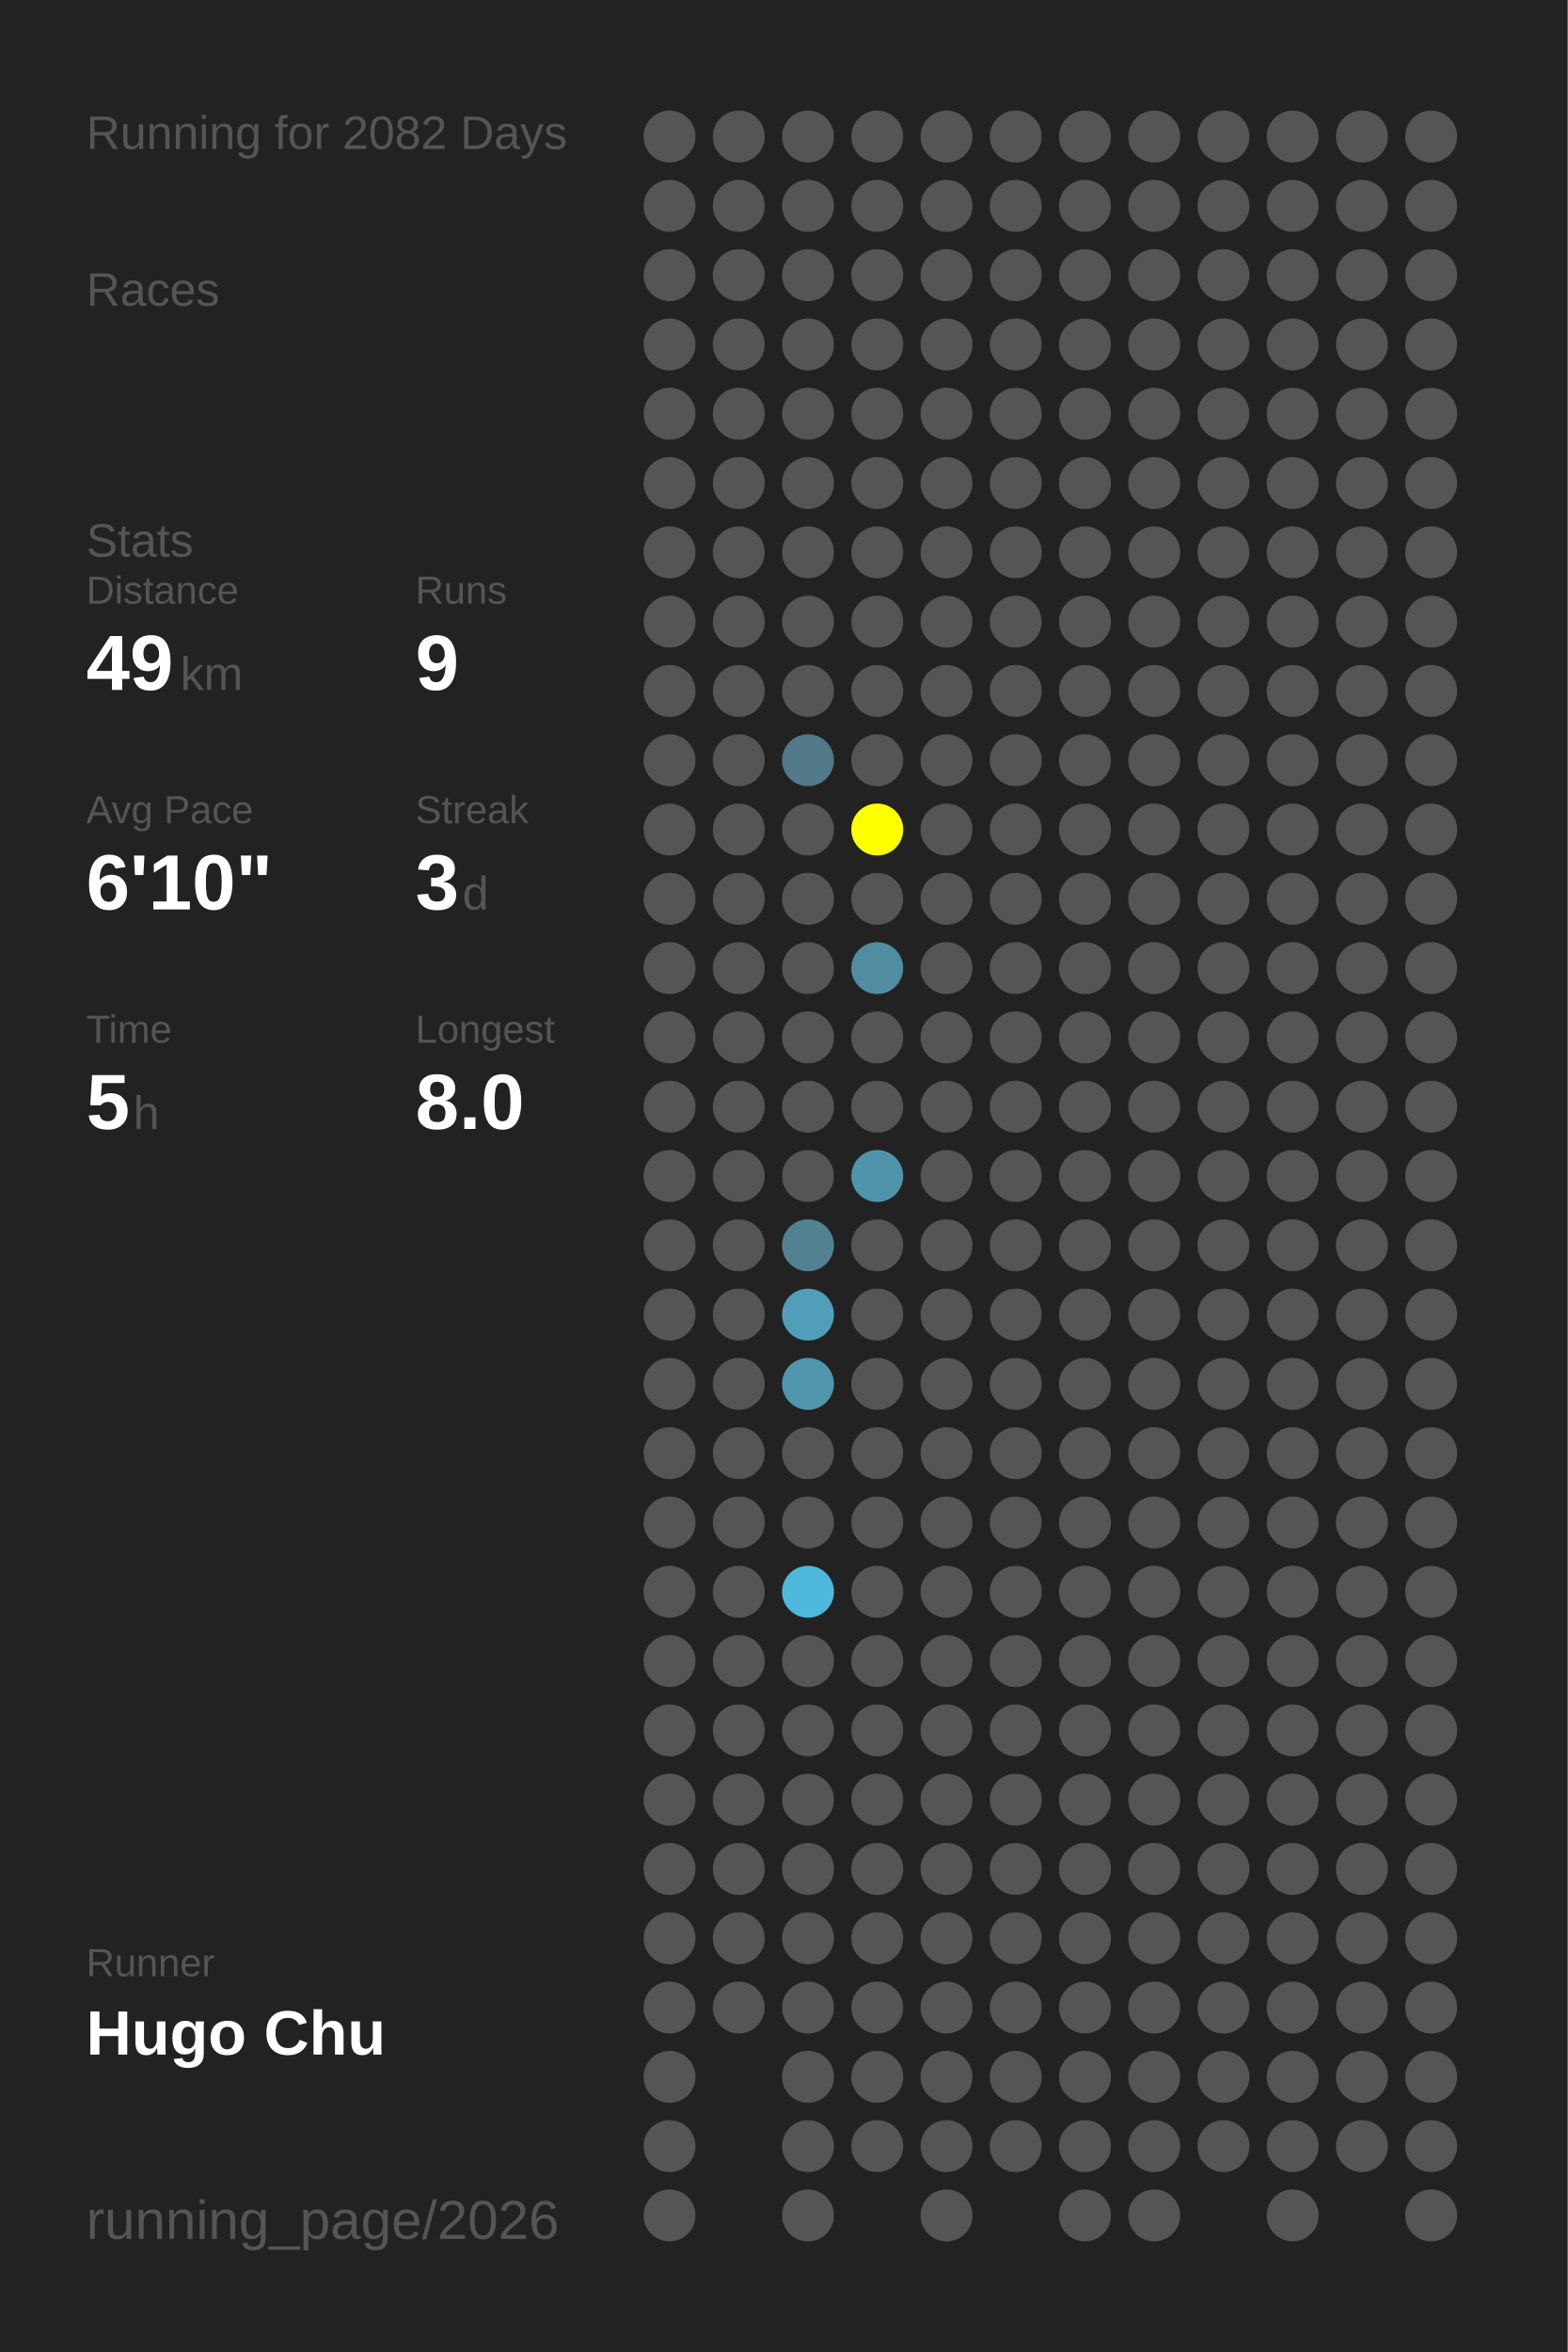
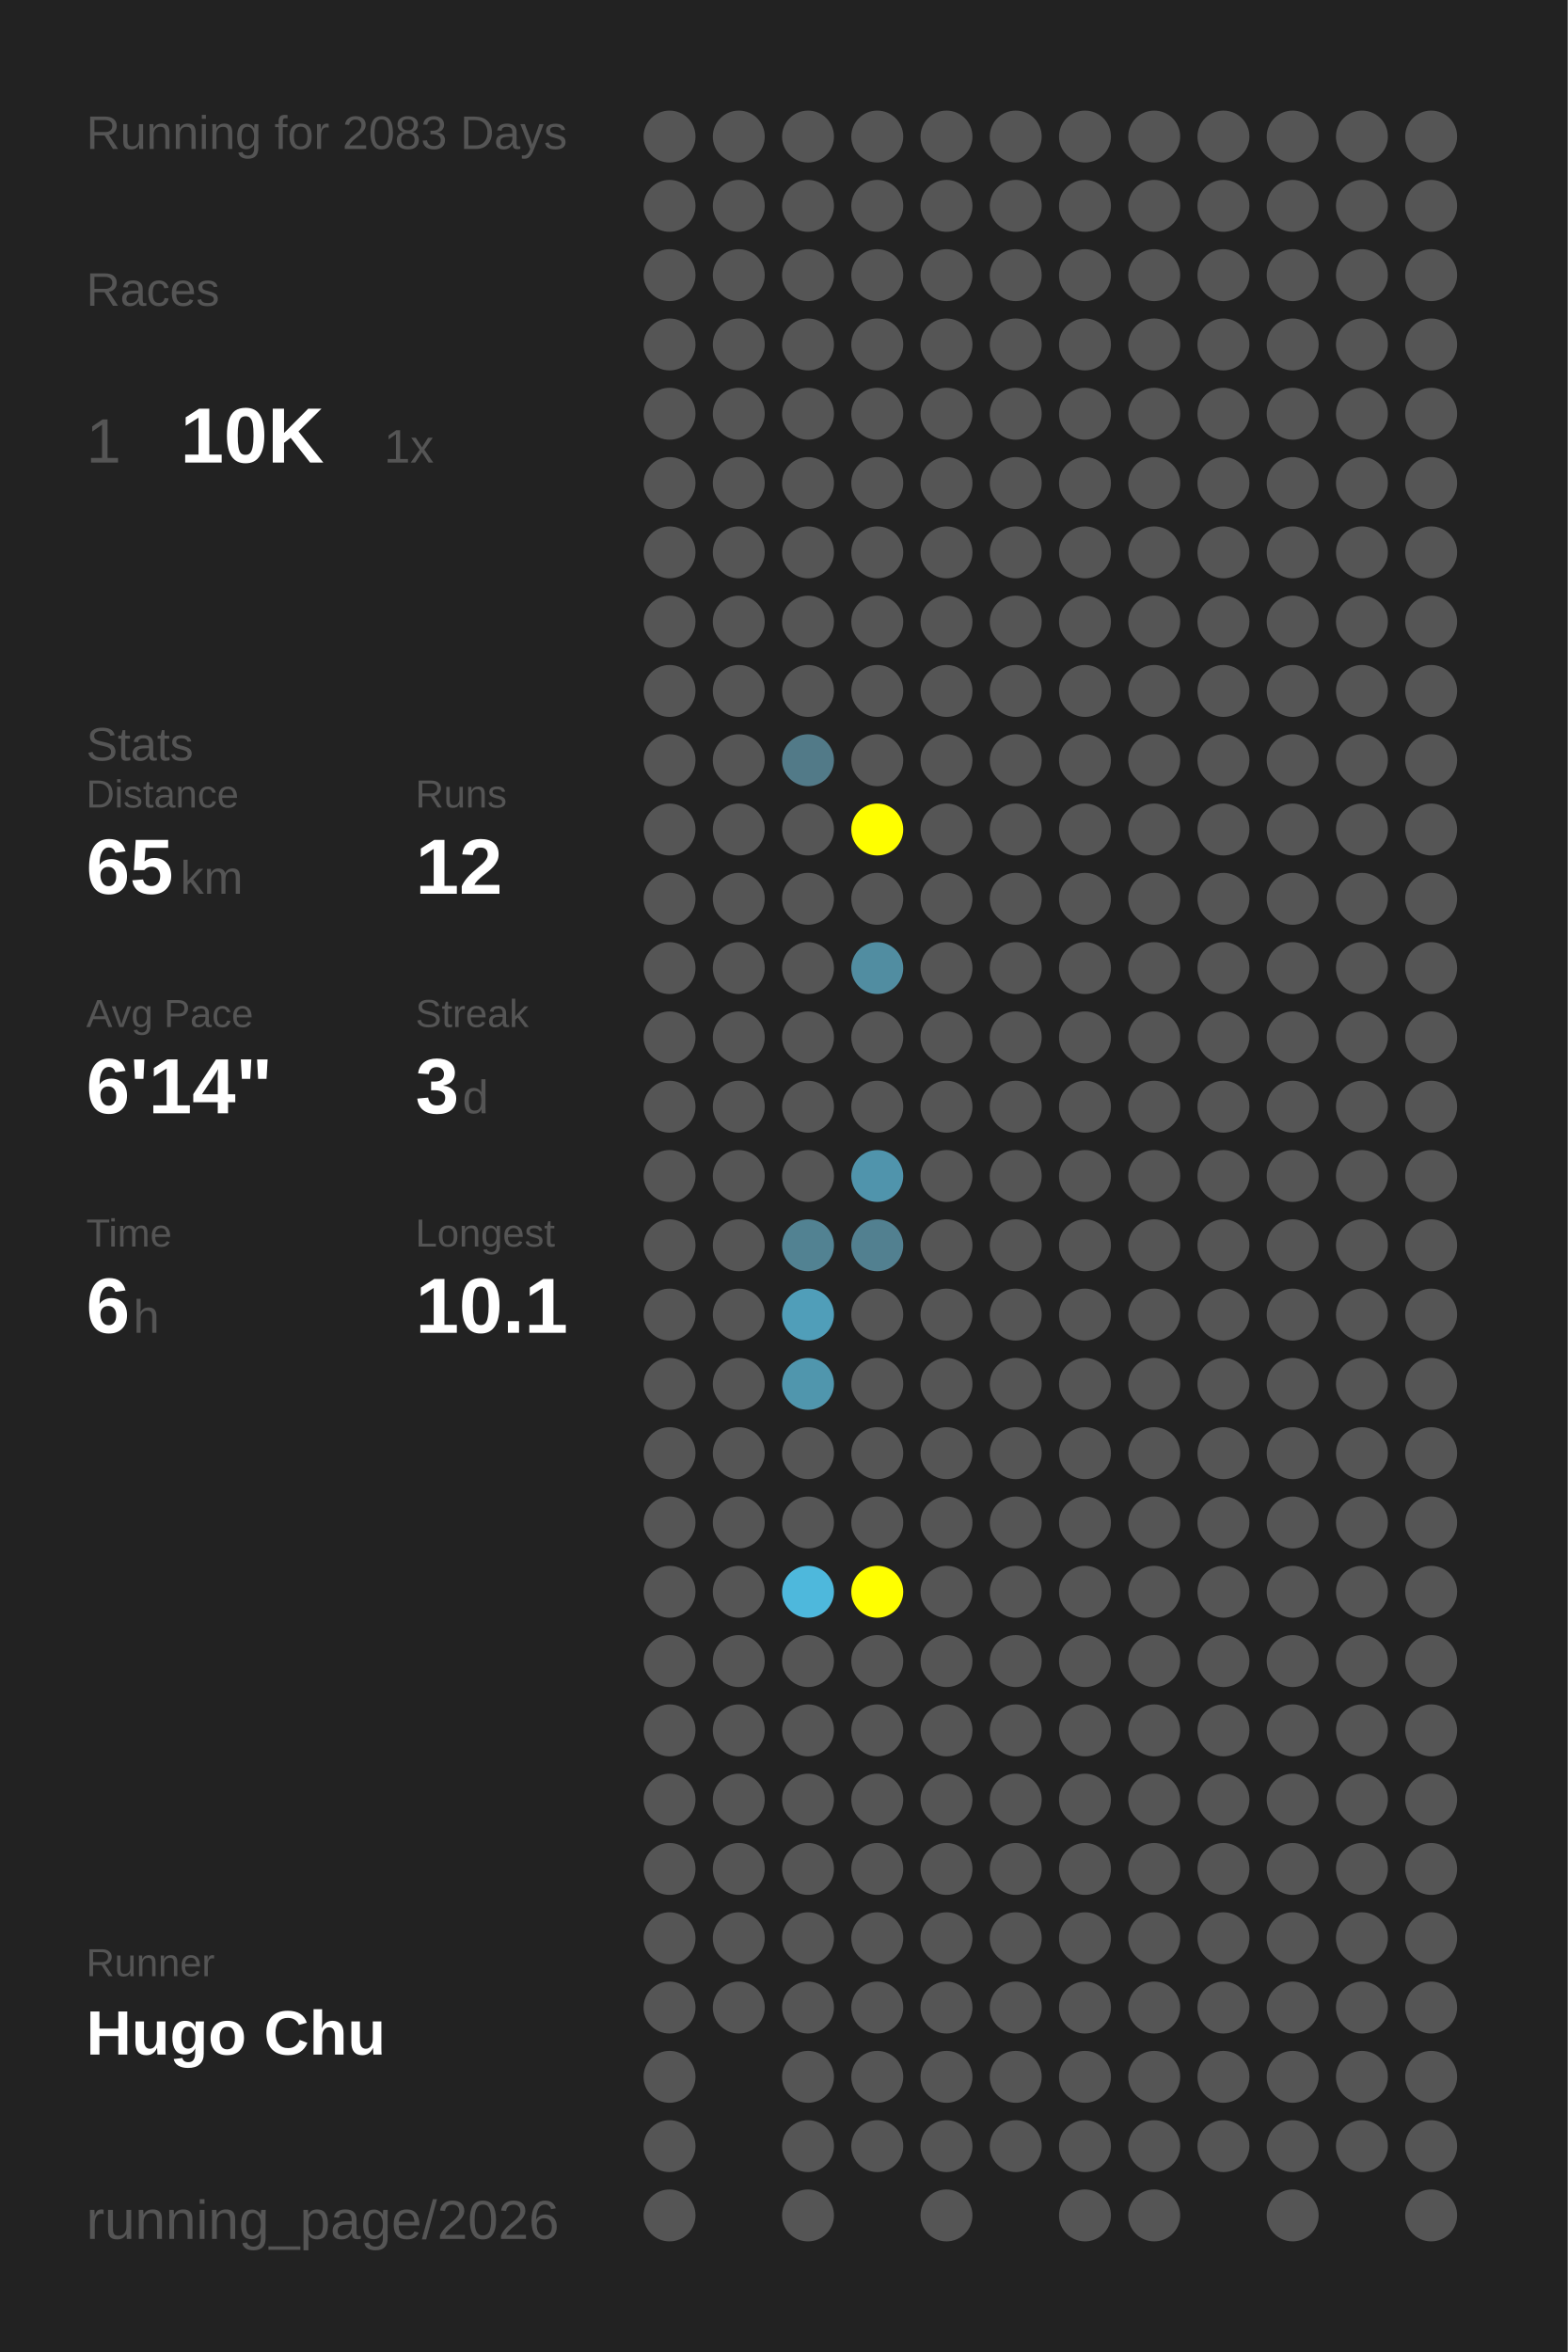
<svg xmlns="http://www.w3.org/2000/svg" baseProfile="full" height="300mm" version="1.1" viewBox="0,0,200,300" width="200mm">
  <defs />
  <rect fill="#222222" height="300" width="200" x="0" y="0" />
-   <text fill="#555555" style="font-size:6px; font-family:Arial;" x="11" y="19">Running for 2082 Days</text>
+   <text fill="#555555" style="font-size:6px; font-family:Arial;" x="11" y="19">Running for 2083 Days</text>
  <text fill="#555555" style="font-size:6px; font-family:Arial;" x="11" y="39">Races</text>
-   <text fill="#555555" style="font-size:6px; font-family:Arial;" x="11" y="71">Stats</text>
-   <text fill="#555555" style="font-size:5px; font-family:Arial;" x="11" y="77">Distance</text>
-   <text fill="#FFFFFF" style="font-size:10px; font-family:Arial; font-weight:bold;" x="11" y="88">49</text>
-   <text fill="#555555" style="font-size:6px; font-family:Arial;" x="23" y="88">km</text>
-   <text fill="#555555" style="font-size:5px; font-family:Arial;" x="53" y="77">Runs</text>
-   <text fill="#FFFFFF" style="font-size:10px; font-family:Arial; font-weight:bold;" x="53" y="88">9</text>
-   <text fill="#555555" style="font-size:5px; font-family:Arial;" x="11" y="105">Avg Pace</text>
-   <text fill="#FFFFFF" style="font-size:10px; font-family:Arial; font-weight:bold;" x="11" y="116">6'10"</text>
-   <text fill="#555555" style="font-size:5px; font-family:Arial;" x="53" y="105">Streak</text>
-   <text fill="#FFFFFF" style="font-size:10px; font-family:Arial; font-weight:bold;" x="53" y="116">3</text>
-   <text fill="#555555" style="font-size:6px; font-family:Arial;" x="59" y="116">d</text>
-   <text fill="#555555" style="font-size:5px; font-family:Arial;" x="11" y="133">Time</text>
-   <text fill="#FFFFFF" style="font-size:10px; font-family:Arial; font-weight:bold;" x="11" y="144">5</text>
-   <text fill="#555555" style="font-size:6px; font-family:Arial;" x="17" y="144">h</text>
-   <text fill="#555555" style="font-size:5px; font-family:Arial;" x="53" y="133">Longest</text>
-   <text fill="#FFFFFF" style="font-size:10px; font-family:Arial; font-weight:bold;" x="53" y="144">8.0</text>
+   <text fill="#555555" style="font-size:8px; font-family:Arial;" x="11" y="59">1</text>
+   <text fill="#FFFFFF" style="font-size:10px; font-family:Arial; font-weight:bold;" x="23" y="59">10K</text>
+   <text fill="#555555" style="font-size:6px; font-family:Arial;" x="49" y="59">1x</text>
+   <text fill="#555555" style="font-size:6px; font-family:Arial;" x="11" y="97">Stats</text>
+   <text fill="#555555" style="font-size:5px; font-family:Arial;" x="11" y="103">Distance</text>
+   <text fill="#FFFFFF" style="font-size:10px; font-family:Arial; font-weight:bold;" x="11" y="114">65</text>
+   <text fill="#555555" style="font-size:6px; font-family:Arial;" x="23" y="114">km</text>
+   <text fill="#555555" style="font-size:5px; font-family:Arial;" x="53" y="103">Runs</text>
+   <text fill="#FFFFFF" style="font-size:10px; font-family:Arial; font-weight:bold;" x="53" y="114">12</text>
+   <text fill="#555555" style="font-size:5px; font-family:Arial;" x="11" y="131">Avg Pace</text>
+   <text fill="#FFFFFF" style="font-size:10px; font-family:Arial; font-weight:bold;" x="11" y="142">6'14"</text>
+   <text fill="#555555" style="font-size:5px; font-family:Arial;" x="53" y="131">Streak</text>
+   <text fill="#FFFFFF" style="font-size:10px; font-family:Arial; font-weight:bold;" x="53" y="142">3</text>
+   <text fill="#555555" style="font-size:6px; font-family:Arial;" x="59" y="142">d</text>
+   <text fill="#555555" style="font-size:5px; font-family:Arial;" x="11" y="159">Time</text>
+   <text fill="#FFFFFF" style="font-size:10px; font-family:Arial; font-weight:bold;" x="11" y="170">6</text>
+   <text fill="#555555" style="font-size:6px; font-family:Arial;" x="17" y="170">h</text>
+   <text fill="#555555" style="font-size:5px; font-family:Arial;" x="53" y="159">Longest</text>
+   <text fill="#FFFFFF" style="font-size:10px; font-family:Arial; font-weight:bold;" x="53" y="170">10.1</text>
  <text fill="#555555" style="font-size:5px; font-family:Arial;" x="11" y="252.065">Runner</text>
  <text fill="#FFFFFF" style="font-size:8px; font-family:Arial; font-weight:bold;" x="11" y="262.065">Hugo Chu</text>
  <text fill="#555555" style="font-size:7px; font-family:Arial;" x="11" y="285.581">running_page/2026</text>
  <circle cx="85.417" cy="17.419" fill="#555555" r="3.312" />
  <circle cx="85.417" cy="26.258" fill="#555555" r="3.312" />
  <circle cx="85.417" cy="35.097" fill="#555555" r="3.312" />
  <circle cx="85.417" cy="43.935" fill="#555555" r="3.312" />
  <circle cx="85.417" cy="52.774" fill="#555555" r="3.312" />
  <circle cx="85.417" cy="61.613" fill="#555555" r="3.312" />
  <circle cx="85.417" cy="70.452" fill="#555555" r="3.312" />
  <circle cx="85.417" cy="79.29" fill="#555555" r="3.312" />
  <circle cx="85.417" cy="88.129" fill="#555555" r="3.312" />
  <circle cx="85.417" cy="96.968" fill="#555555" r="3.312" />
  <circle cx="85.417" cy="105.806" fill="#555555" r="3.312" />
  <circle cx="85.417" cy="114.645" fill="#555555" r="3.312" />
  <circle cx="85.417" cy="123.484" fill="#555555" r="3.312" />
  <circle cx="85.417" cy="132.323" fill="#555555" r="3.312" />
  <circle cx="85.417" cy="141.161" fill="#555555" r="3.312" />
  <circle cx="85.417" cy="150" fill="#555555" r="3.312" />
  <circle cx="85.417" cy="158.839" fill="#555555" r="3.312" />
  <circle cx="85.417" cy="167.677" fill="#555555" r="3.312" />
  <circle cx="85.417" cy="176.516" fill="#555555" r="3.312" />
  <circle cx="85.417" cy="185.355" fill="#555555" r="3.312" />
  <circle cx="85.417" cy="194.194" fill="#555555" r="3.312" />
  <circle cx="85.417" cy="203.032" fill="#555555" r="3.312" />
  <circle cx="85.417" cy="211.871" fill="#555555" r="3.312" />
  <circle cx="85.417" cy="220.71" fill="#555555" r="3.312" />
  <circle cx="85.417" cy="229.548" fill="#555555" r="3.312" />
  <circle cx="85.417" cy="238.387" fill="#555555" r="3.312" />
  <circle cx="85.417" cy="247.226" fill="#555555" r="3.312" />
  <circle cx="85.417" cy="256.065" fill="#555555" r="3.312" />
  <circle cx="85.417" cy="264.903" fill="#555555" r="3.312" />
  <circle cx="85.417" cy="273.742" fill="#555555" r="3.312" />
  <circle cx="85.417" cy="282.581" fill="#555555" r="3.312" />
  <circle cx="94.25" cy="17.419" fill="#555555" r="3.312" />
  <circle cx="94.25" cy="26.258" fill="#555555" r="3.312" />
  <circle cx="94.25" cy="35.097" fill="#555555" r="3.312" />
  <circle cx="94.25" cy="43.935" fill="#555555" r="3.312" />
  <circle cx="94.25" cy="52.774" fill="#555555" r="3.312" />
  <circle cx="94.25" cy="61.613" fill="#555555" r="3.312" />
  <circle cx="94.25" cy="70.452" fill="#555555" r="3.312" />
  <circle cx="94.25" cy="79.29" fill="#555555" r="3.312" />
  <circle cx="94.25" cy="88.129" fill="#555555" r="3.312" />
  <circle cx="94.25" cy="96.968" fill="#555555" r="3.312" />
  <circle cx="94.25" cy="105.806" fill="#555555" r="3.312" />
  <circle cx="94.25" cy="114.645" fill="#555555" r="3.312" />
  <circle cx="94.25" cy="123.484" fill="#555555" r="3.312" />
  <circle cx="94.25" cy="132.323" fill="#555555" r="3.312" />
  <circle cx="94.25" cy="141.161" fill="#555555" r="3.312" />
  <circle cx="94.25" cy="150" fill="#555555" r="3.312" />
  <circle cx="94.25" cy="158.839" fill="#555555" r="3.312" />
  <circle cx="94.25" cy="167.677" fill="#555555" r="3.312" />
  <circle cx="94.25" cy="176.516" fill="#555555" r="3.312" />
  <circle cx="94.25" cy="185.355" fill="#555555" r="3.312" />
  <circle cx="94.25" cy="194.194" fill="#555555" r="3.312" />
  <circle cx="94.25" cy="203.032" fill="#555555" r="3.312" />
  <circle cx="94.25" cy="211.871" fill="#555555" r="3.312" />
  <circle cx="94.25" cy="220.71" fill="#555555" r="3.312" />
  <circle cx="94.25" cy="229.548" fill="#555555" r="3.312" />
  <circle cx="94.25" cy="238.387" fill="#555555" r="3.312" />
  <circle cx="94.25" cy="247.226" fill="#555555" r="3.312" />
  <circle cx="94.25" cy="256.065" fill="#555555" r="3.312" />
  <circle cx="103.083" cy="17.419" fill="#555555" r="3.312" />
  <circle cx="103.083" cy="26.258" fill="#555555" r="3.312" />
  <circle cx="103.083" cy="35.097" fill="#555555" r="3.312" />
  <circle cx="103.083" cy="43.935" fill="#555555" r="3.312" />
  <circle cx="103.083" cy="52.774" fill="#555555" r="3.312" />
  <circle cx="103.083" cy="61.613" fill="#555555" r="3.312" />
  <circle cx="103.083" cy="70.452" fill="#555555" r="3.312" />
  <circle cx="103.083" cy="79.29" fill="#555555" r="3.312" />
  <circle cx="103.083" cy="88.129" fill="#555555" r="3.312" />
  <circle cx="103.083" cy="96.968" fill="#527a88" r="3.312" />
  <circle cx="103.083" cy="105.806" fill="#555555" r="3.312" />
  <circle cx="103.083" cy="114.645" fill="#555555" r="3.312" />
  <circle cx="103.083" cy="123.484" fill="#555555" r="3.312" />
  <circle cx="103.083" cy="132.323" fill="#555555" r="3.312" />
  <circle cx="103.083" cy="141.161" fill="#555555" r="3.312" />
  <circle cx="103.083" cy="150" fill="#555555" r="3.312" />
  <circle cx="103.083" cy="158.839" fill="#528292" r="3.312" />
  <circle cx="103.083" cy="167.677" fill="#509eb9" r="3.312" />
  <circle cx="103.083" cy="176.516" fill="#5096ad" r="3.312" />
  <circle cx="103.083" cy="185.355" fill="#555555" r="3.312" />
  <circle cx="103.083" cy="194.194" fill="#555555" r="3.312" />
  <circle cx="103.083" cy="203.032" fill="#4eb8dc" r="3.312" />
  <circle cx="103.083" cy="211.871" fill="#555555" r="3.312" />
  <circle cx="103.083" cy="220.71" fill="#555555" r="3.312" />
  <circle cx="103.083" cy="229.548" fill="#555555" r="3.312" />
  <circle cx="103.083" cy="238.387" fill="#555555" r="3.312" />
  <circle cx="103.083" cy="247.226" fill="#555555" r="3.312" />
  <circle cx="103.083" cy="256.065" fill="#555555" r="3.312" />
  <circle cx="103.083" cy="264.903" fill="#555555" r="3.312" />
  <circle cx="103.083" cy="273.742" fill="#555555" r="3.312" />
  <circle cx="103.083" cy="282.581" fill="#555555" r="3.312" />
  <circle cx="111.917" cy="17.419" fill="#555555" r="3.312" />
  <circle cx="111.917" cy="26.258" fill="#555555" r="3.312" />
  <circle cx="111.917" cy="35.097" fill="#555555" r="3.312" />
  <circle cx="111.917" cy="43.935" fill="#555555" r="3.312" />
  <circle cx="111.917" cy="52.774" fill="#555555" r="3.312" />
  <circle cx="111.917" cy="61.613" fill="#555555" r="3.312" />
  <circle cx="111.917" cy="70.452" fill="#555555" r="3.312" />
  <circle cx="111.917" cy="79.29" fill="#555555" r="3.312" />
  <circle cx="111.917" cy="88.129" fill="#555555" r="3.312" />
  <circle cx="111.917" cy="96.968" fill="#555555" r="3.312" />
  <circle cx="111.917" cy="105.806" fill="#FFFF00" r="3.312" />
  <circle cx="111.917" cy="114.645" fill="#555555" r="3.312" />
  <circle cx="111.917" cy="123.484" fill="#518da1" r="3.312" />
  <circle cx="111.917" cy="132.323" fill="#555555" r="3.312" />
  <circle cx="111.917" cy="141.161" fill="#555555" r="3.312" />
  <circle cx="111.917" cy="150" fill="#5094ac" r="3.312" />
-   <circle cx="111.917" cy="158.839" fill="#555555" r="3.312" />
+   <circle cx="111.917" cy="158.839" fill="#528090" r="3.312" />
  <circle cx="111.917" cy="167.677" fill="#555555" r="3.312" />
  <circle cx="111.917" cy="176.516" fill="#555555" r="3.312" />
  <circle cx="111.917" cy="185.355" fill="#555555" r="3.312" />
  <circle cx="111.917" cy="194.194" fill="#555555" r="3.312" />
-   <circle cx="111.917" cy="203.032" fill="#555555" r="3.312" />
+   <circle cx="111.917" cy="203.032" fill="#FFFF00" r="3.312" />
  <circle cx="111.917" cy="211.871" fill="#555555" r="3.312" />
  <circle cx="111.917" cy="220.71" fill="#555555" r="3.312" />
  <circle cx="111.917" cy="229.548" fill="#555555" r="3.312" />
  <circle cx="111.917" cy="238.387" fill="#555555" r="3.312" />
  <circle cx="111.917" cy="247.226" fill="#555555" r="3.312" />
  <circle cx="111.917" cy="256.065" fill="#555555" r="3.312" />
  <circle cx="111.917" cy="264.903" fill="#555555" r="3.312" />
  <circle cx="111.917" cy="273.742" fill="#555555" r="3.312" />
  <circle cx="120.75" cy="17.419" fill="#555555" r="3.312" />
  <circle cx="120.75" cy="26.258" fill="#555555" r="3.312" />
  <circle cx="120.75" cy="35.097" fill="#555555" r="3.312" />
  <circle cx="120.75" cy="43.935" fill="#555555" r="3.312" />
  <circle cx="120.75" cy="52.774" fill="#555555" r="3.312" />
  <circle cx="120.75" cy="61.613" fill="#555555" r="3.312" />
  <circle cx="120.75" cy="70.452" fill="#555555" r="3.312" />
  <circle cx="120.75" cy="79.29" fill="#555555" r="3.312" />
  <circle cx="120.75" cy="88.129" fill="#555555" r="3.312" />
  <circle cx="120.75" cy="96.968" fill="#555555" r="3.312" />
  <circle cx="120.75" cy="105.806" fill="#555555" r="3.312" />
  <circle cx="120.75" cy="114.645" fill="#555555" r="3.312" />
  <circle cx="120.75" cy="123.484" fill="#555555" r="3.312" />
  <circle cx="120.75" cy="132.323" fill="#555555" r="3.312" />
  <circle cx="120.75" cy="141.161" fill="#555555" r="3.312" />
  <circle cx="120.75" cy="150" fill="#555555" r="3.312" />
  <circle cx="120.75" cy="158.839" fill="#555555" r="3.312" />
  <circle cx="120.75" cy="167.677" fill="#555555" r="3.312" />
  <circle cx="120.75" cy="176.516" fill="#555555" r="3.312" />
  <circle cx="120.75" cy="185.355" fill="#555555" r="3.312" />
  <circle cx="120.75" cy="194.194" fill="#555555" r="3.312" />
  <circle cx="120.75" cy="203.032" fill="#555555" r="3.312" />
  <circle cx="120.75" cy="211.871" fill="#555555" r="3.312" />
  <circle cx="120.75" cy="220.71" fill="#555555" r="3.312" />
  <circle cx="120.75" cy="229.548" fill="#555555" r="3.312" />
  <circle cx="120.75" cy="238.387" fill="#555555" r="3.312" />
  <circle cx="120.75" cy="247.226" fill="#555555" r="3.312" />
  <circle cx="120.75" cy="256.065" fill="#555555" r="3.312" />
  <circle cx="120.75" cy="264.903" fill="#555555" r="3.312" />
  <circle cx="120.75" cy="273.742" fill="#555555" r="3.312" />
  <circle cx="120.75" cy="282.581" fill="#555555" r="3.312" />
  <circle cx="129.583" cy="17.419" fill="#555555" r="3.312" />
  <circle cx="129.583" cy="26.258" fill="#555555" r="3.312" />
  <circle cx="129.583" cy="35.097" fill="#555555" r="3.312" />
  <circle cx="129.583" cy="43.935" fill="#555555" r="3.312" />
  <circle cx="129.583" cy="52.774" fill="#555555" r="3.312" />
  <circle cx="129.583" cy="61.613" fill="#555555" r="3.312" />
  <circle cx="129.583" cy="70.452" fill="#555555" r="3.312" />
  <circle cx="129.583" cy="79.29" fill="#555555" r="3.312" />
  <circle cx="129.583" cy="88.129" fill="#555555" r="3.312" />
  <circle cx="129.583" cy="96.968" fill="#555555" r="3.312" />
  <circle cx="129.583" cy="105.806" fill="#555555" r="3.312" />
  <circle cx="129.583" cy="114.645" fill="#555555" r="3.312" />
  <circle cx="129.583" cy="123.484" fill="#555555" r="3.312" />
  <circle cx="129.583" cy="132.323" fill="#555555" r="3.312" />
  <circle cx="129.583" cy="141.161" fill="#555555" r="3.312" />
  <circle cx="129.583" cy="150" fill="#555555" r="3.312" />
  <circle cx="129.583" cy="158.839" fill="#555555" r="3.312" />
  <circle cx="129.583" cy="167.677" fill="#555555" r="3.312" />
  <circle cx="129.583" cy="176.516" fill="#555555" r="3.312" />
  <circle cx="129.583" cy="185.355" fill="#555555" r="3.312" />
  <circle cx="129.583" cy="194.194" fill="#555555" r="3.312" />
  <circle cx="129.583" cy="203.032" fill="#555555" r="3.312" />
  <circle cx="129.583" cy="211.871" fill="#555555" r="3.312" />
  <circle cx="129.583" cy="220.71" fill="#555555" r="3.312" />
  <circle cx="129.583" cy="229.548" fill="#555555" r="3.312" />
  <circle cx="129.583" cy="238.387" fill="#555555" r="3.312" />
  <circle cx="129.583" cy="247.226" fill="#555555" r="3.312" />
  <circle cx="129.583" cy="256.065" fill="#555555" r="3.312" />
  <circle cx="129.583" cy="264.903" fill="#555555" r="3.312" />
  <circle cx="129.583" cy="273.742" fill="#555555" r="3.312" />
  <circle cx="138.417" cy="17.419" fill="#555555" r="3.312" />
  <circle cx="138.417" cy="26.258" fill="#555555" r="3.312" />
  <circle cx="138.417" cy="35.097" fill="#555555" r="3.312" />
  <circle cx="138.417" cy="43.935" fill="#555555" r="3.312" />
  <circle cx="138.417" cy="52.774" fill="#555555" r="3.312" />
  <circle cx="138.417" cy="61.613" fill="#555555" r="3.312" />
  <circle cx="138.417" cy="70.452" fill="#555555" r="3.312" />
  <circle cx="138.417" cy="79.29" fill="#555555" r="3.312" />
  <circle cx="138.417" cy="88.129" fill="#555555" r="3.312" />
  <circle cx="138.417" cy="96.968" fill="#555555" r="3.312" />
  <circle cx="138.417" cy="105.806" fill="#555555" r="3.312" />
  <circle cx="138.417" cy="114.645" fill="#555555" r="3.312" />
  <circle cx="138.417" cy="123.484" fill="#555555" r="3.312" />
  <circle cx="138.417" cy="132.323" fill="#555555" r="3.312" />
  <circle cx="138.417" cy="141.161" fill="#555555" r="3.312" />
  <circle cx="138.417" cy="150" fill="#555555" r="3.312" />
  <circle cx="138.417" cy="158.839" fill="#555555" r="3.312" />
  <circle cx="138.417" cy="167.677" fill="#555555" r="3.312" />
  <circle cx="138.417" cy="176.516" fill="#555555" r="3.312" />
  <circle cx="138.417" cy="185.355" fill="#555555" r="3.312" />
  <circle cx="138.417" cy="194.194" fill="#555555" r="3.312" />
  <circle cx="138.417" cy="203.032" fill="#555555" r="3.312" />
  <circle cx="138.417" cy="211.871" fill="#555555" r="3.312" />
  <circle cx="138.417" cy="220.71" fill="#555555" r="3.312" />
  <circle cx="138.417" cy="229.548" fill="#555555" r="3.312" />
  <circle cx="138.417" cy="238.387" fill="#555555" r="3.312" />
  <circle cx="138.417" cy="247.226" fill="#555555" r="3.312" />
  <circle cx="138.417" cy="256.065" fill="#555555" r="3.312" />
  <circle cx="138.417" cy="264.903" fill="#555555" r="3.312" />
  <circle cx="138.417" cy="273.742" fill="#555555" r="3.312" />
  <circle cx="138.417" cy="282.581" fill="#555555" r="3.312" />
  <circle cx="147.25" cy="17.419" fill="#555555" r="3.312" />
  <circle cx="147.25" cy="26.258" fill="#555555" r="3.312" />
  <circle cx="147.25" cy="35.097" fill="#555555" r="3.312" />
  <circle cx="147.25" cy="43.935" fill="#555555" r="3.312" />
  <circle cx="147.25" cy="52.774" fill="#555555" r="3.312" />
  <circle cx="147.25" cy="61.613" fill="#555555" r="3.312" />
  <circle cx="147.25" cy="70.452" fill="#555555" r="3.312" />
  <circle cx="147.25" cy="79.29" fill="#555555" r="3.312" />
  <circle cx="147.25" cy="88.129" fill="#555555" r="3.312" />
  <circle cx="147.25" cy="96.968" fill="#555555" r="3.312" />
  <circle cx="147.25" cy="105.806" fill="#555555" r="3.312" />
  <circle cx="147.25" cy="114.645" fill="#555555" r="3.312" />
  <circle cx="147.25" cy="123.484" fill="#555555" r="3.312" />
  <circle cx="147.25" cy="132.323" fill="#555555" r="3.312" />
  <circle cx="147.25" cy="141.161" fill="#555555" r="3.312" />
  <circle cx="147.25" cy="150" fill="#555555" r="3.312" />
  <circle cx="147.25" cy="158.839" fill="#555555" r="3.312" />
  <circle cx="147.25" cy="167.677" fill="#555555" r="3.312" />
  <circle cx="147.25" cy="176.516" fill="#555555" r="3.312" />
  <circle cx="147.25" cy="185.355" fill="#555555" r="3.312" />
  <circle cx="147.25" cy="194.194" fill="#555555" r="3.312" />
  <circle cx="147.25" cy="203.032" fill="#555555" r="3.312" />
  <circle cx="147.25" cy="211.871" fill="#555555" r="3.312" />
  <circle cx="147.25" cy="220.71" fill="#555555" r="3.312" />
  <circle cx="147.25" cy="229.548" fill="#555555" r="3.312" />
  <circle cx="147.25" cy="238.387" fill="#555555" r="3.312" />
  <circle cx="147.25" cy="247.226" fill="#555555" r="3.312" />
  <circle cx="147.25" cy="256.065" fill="#555555" r="3.312" />
  <circle cx="147.25" cy="264.903" fill="#555555" r="3.312" />
  <circle cx="147.25" cy="273.742" fill="#555555" r="3.312" />
  <circle cx="147.25" cy="282.581" fill="#555555" r="3.312" />
  <circle cx="156.083" cy="17.419" fill="#555555" r="3.312" />
  <circle cx="156.083" cy="26.258" fill="#555555" r="3.312" />
  <circle cx="156.083" cy="35.097" fill="#555555" r="3.312" />
  <circle cx="156.083" cy="43.935" fill="#555555" r="3.312" />
  <circle cx="156.083" cy="52.774" fill="#555555" r="3.312" />
  <circle cx="156.083" cy="61.613" fill="#555555" r="3.312" />
  <circle cx="156.083" cy="70.452" fill="#555555" r="3.312" />
  <circle cx="156.083" cy="79.29" fill="#555555" r="3.312" />
  <circle cx="156.083" cy="88.129" fill="#555555" r="3.312" />
  <circle cx="156.083" cy="96.968" fill="#555555" r="3.312" />
  <circle cx="156.083" cy="105.806" fill="#555555" r="3.312" />
  <circle cx="156.083" cy="114.645" fill="#555555" r="3.312" />
  <circle cx="156.083" cy="123.484" fill="#555555" r="3.312" />
  <circle cx="156.083" cy="132.323" fill="#555555" r="3.312" />
  <circle cx="156.083" cy="141.161" fill="#555555" r="3.312" />
  <circle cx="156.083" cy="150" fill="#555555" r="3.312" />
  <circle cx="156.083" cy="158.839" fill="#555555" r="3.312" />
  <circle cx="156.083" cy="167.677" fill="#555555" r="3.312" />
  <circle cx="156.083" cy="176.516" fill="#555555" r="3.312" />
  <circle cx="156.083" cy="185.355" fill="#555555" r="3.312" />
  <circle cx="156.083" cy="194.194" fill="#555555" r="3.312" />
  <circle cx="156.083" cy="203.032" fill="#555555" r="3.312" />
  <circle cx="156.083" cy="211.871" fill="#555555" r="3.312" />
  <circle cx="156.083" cy="220.71" fill="#555555" r="3.312" />
  <circle cx="156.083" cy="229.548" fill="#555555" r="3.312" />
  <circle cx="156.083" cy="238.387" fill="#555555" r="3.312" />
  <circle cx="156.083" cy="247.226" fill="#555555" r="3.312" />
  <circle cx="156.083" cy="256.065" fill="#555555" r="3.312" />
  <circle cx="156.083" cy="264.903" fill="#555555" r="3.312" />
  <circle cx="156.083" cy="273.742" fill="#555555" r="3.312" />
  <circle cx="164.917" cy="17.419" fill="#555555" r="3.312" />
  <circle cx="164.917" cy="26.258" fill="#555555" r="3.312" />
  <circle cx="164.917" cy="35.097" fill="#555555" r="3.312" />
  <circle cx="164.917" cy="43.935" fill="#555555" r="3.312" />
  <circle cx="164.917" cy="52.774" fill="#555555" r="3.312" />
  <circle cx="164.917" cy="61.613" fill="#555555" r="3.312" />
  <circle cx="164.917" cy="70.452" fill="#555555" r="3.312" />
  <circle cx="164.917" cy="79.29" fill="#555555" r="3.312" />
  <circle cx="164.917" cy="88.129" fill="#555555" r="3.312" />
  <circle cx="164.917" cy="96.968" fill="#555555" r="3.312" />
  <circle cx="164.917" cy="105.806" fill="#555555" r="3.312" />
  <circle cx="164.917" cy="114.645" fill="#555555" r="3.312" />
  <circle cx="164.917" cy="123.484" fill="#555555" r="3.312" />
  <circle cx="164.917" cy="132.323" fill="#555555" r="3.312" />
  <circle cx="164.917" cy="141.161" fill="#555555" r="3.312" />
  <circle cx="164.917" cy="150" fill="#555555" r="3.312" />
  <circle cx="164.917" cy="158.839" fill="#555555" r="3.312" />
  <circle cx="164.917" cy="167.677" fill="#555555" r="3.312" />
  <circle cx="164.917" cy="176.516" fill="#555555" r="3.312" />
  <circle cx="164.917" cy="185.355" fill="#555555" r="3.312" />
  <circle cx="164.917" cy="194.194" fill="#555555" r="3.312" />
  <circle cx="164.917" cy="203.032" fill="#555555" r="3.312" />
  <circle cx="164.917" cy="211.871" fill="#555555" r="3.312" />
  <circle cx="164.917" cy="220.71" fill="#555555" r="3.312" />
  <circle cx="164.917" cy="229.548" fill="#555555" r="3.312" />
  <circle cx="164.917" cy="238.387" fill="#555555" r="3.312" />
  <circle cx="164.917" cy="247.226" fill="#555555" r="3.312" />
  <circle cx="164.917" cy="256.065" fill="#555555" r="3.312" />
  <circle cx="164.917" cy="264.903" fill="#555555" r="3.312" />
  <circle cx="164.917" cy="273.742" fill="#555555" r="3.312" />
  <circle cx="164.917" cy="282.581" fill="#555555" r="3.312" />
  <circle cx="173.75" cy="17.419" fill="#555555" r="3.312" />
  <circle cx="173.75" cy="26.258" fill="#555555" r="3.312" />
  <circle cx="173.75" cy="35.097" fill="#555555" r="3.312" />
  <circle cx="173.75" cy="43.935" fill="#555555" r="3.312" />
  <circle cx="173.75" cy="52.774" fill="#555555" r="3.312" />
  <circle cx="173.75" cy="61.613" fill="#555555" r="3.312" />
  <circle cx="173.75" cy="70.452" fill="#555555" r="3.312" />
  <circle cx="173.75" cy="79.29" fill="#555555" r="3.312" />
  <circle cx="173.75" cy="88.129" fill="#555555" r="3.312" />
  <circle cx="173.75" cy="96.968" fill="#555555" r="3.312" />
  <circle cx="173.75" cy="105.806" fill="#555555" r="3.312" />
  <circle cx="173.75" cy="114.645" fill="#555555" r="3.312" />
  <circle cx="173.75" cy="123.484" fill="#555555" r="3.312" />
  <circle cx="173.75" cy="132.323" fill="#555555" r="3.312" />
  <circle cx="173.75" cy="141.161" fill="#555555" r="3.312" />
  <circle cx="173.75" cy="150" fill="#555555" r="3.312" />
  <circle cx="173.75" cy="158.839" fill="#555555" r="3.312" />
  <circle cx="173.75" cy="167.677" fill="#555555" r="3.312" />
  <circle cx="173.75" cy="176.516" fill="#555555" r="3.312" />
  <circle cx="173.75" cy="185.355" fill="#555555" r="3.312" />
  <circle cx="173.75" cy="194.194" fill="#555555" r="3.312" />
  <circle cx="173.75" cy="203.032" fill="#555555" r="3.312" />
  <circle cx="173.75" cy="211.871" fill="#555555" r="3.312" />
  <circle cx="173.75" cy="220.71" fill="#555555" r="3.312" />
  <circle cx="173.75" cy="229.548" fill="#555555" r="3.312" />
  <circle cx="173.75" cy="238.387" fill="#555555" r="3.312" />
  <circle cx="173.75" cy="247.226" fill="#555555" r="3.312" />
  <circle cx="173.75" cy="256.065" fill="#555555" r="3.312" />
  <circle cx="173.75" cy="264.903" fill="#555555" r="3.312" />
  <circle cx="173.75" cy="273.742" fill="#555555" r="3.312" />
  <circle cx="182.583" cy="17.419" fill="#555555" r="3.312" />
  <circle cx="182.583" cy="26.258" fill="#555555" r="3.312" />
  <circle cx="182.583" cy="35.097" fill="#555555" r="3.312" />
  <circle cx="182.583" cy="43.935" fill="#555555" r="3.312" />
  <circle cx="182.583" cy="52.774" fill="#555555" r="3.312" />
  <circle cx="182.583" cy="61.613" fill="#555555" r="3.312" />
  <circle cx="182.583" cy="70.452" fill="#555555" r="3.312" />
  <circle cx="182.583" cy="79.29" fill="#555555" r="3.312" />
  <circle cx="182.583" cy="88.129" fill="#555555" r="3.312" />
  <circle cx="182.583" cy="96.968" fill="#555555" r="3.312" />
  <circle cx="182.583" cy="105.806" fill="#555555" r="3.312" />
  <circle cx="182.583" cy="114.645" fill="#555555" r="3.312" />
  <circle cx="182.583" cy="123.484" fill="#555555" r="3.312" />
  <circle cx="182.583" cy="132.323" fill="#555555" r="3.312" />
  <circle cx="182.583" cy="141.161" fill="#555555" r="3.312" />
  <circle cx="182.583" cy="150" fill="#555555" r="3.312" />
  <circle cx="182.583" cy="158.839" fill="#555555" r="3.312" />
  <circle cx="182.583" cy="167.677" fill="#555555" r="3.312" />
  <circle cx="182.583" cy="176.516" fill="#555555" r="3.312" />
  <circle cx="182.583" cy="185.355" fill="#555555" r="3.312" />
  <circle cx="182.583" cy="194.194" fill="#555555" r="3.312" />
  <circle cx="182.583" cy="203.032" fill="#555555" r="3.312" />
  <circle cx="182.583" cy="211.871" fill="#555555" r="3.312" />
  <circle cx="182.583" cy="220.71" fill="#555555" r="3.312" />
  <circle cx="182.583" cy="229.548" fill="#555555" r="3.312" />
  <circle cx="182.583" cy="238.387" fill="#555555" r="3.312" />
  <circle cx="182.583" cy="247.226" fill="#555555" r="3.312" />
  <circle cx="182.583" cy="256.065" fill="#555555" r="3.312" />
  <circle cx="182.583" cy="264.903" fill="#555555" r="3.312" />
  <circle cx="182.583" cy="273.742" fill="#555555" r="3.312" />
  <circle cx="182.583" cy="282.581" fill="#555555" r="3.312" />
</svg>
